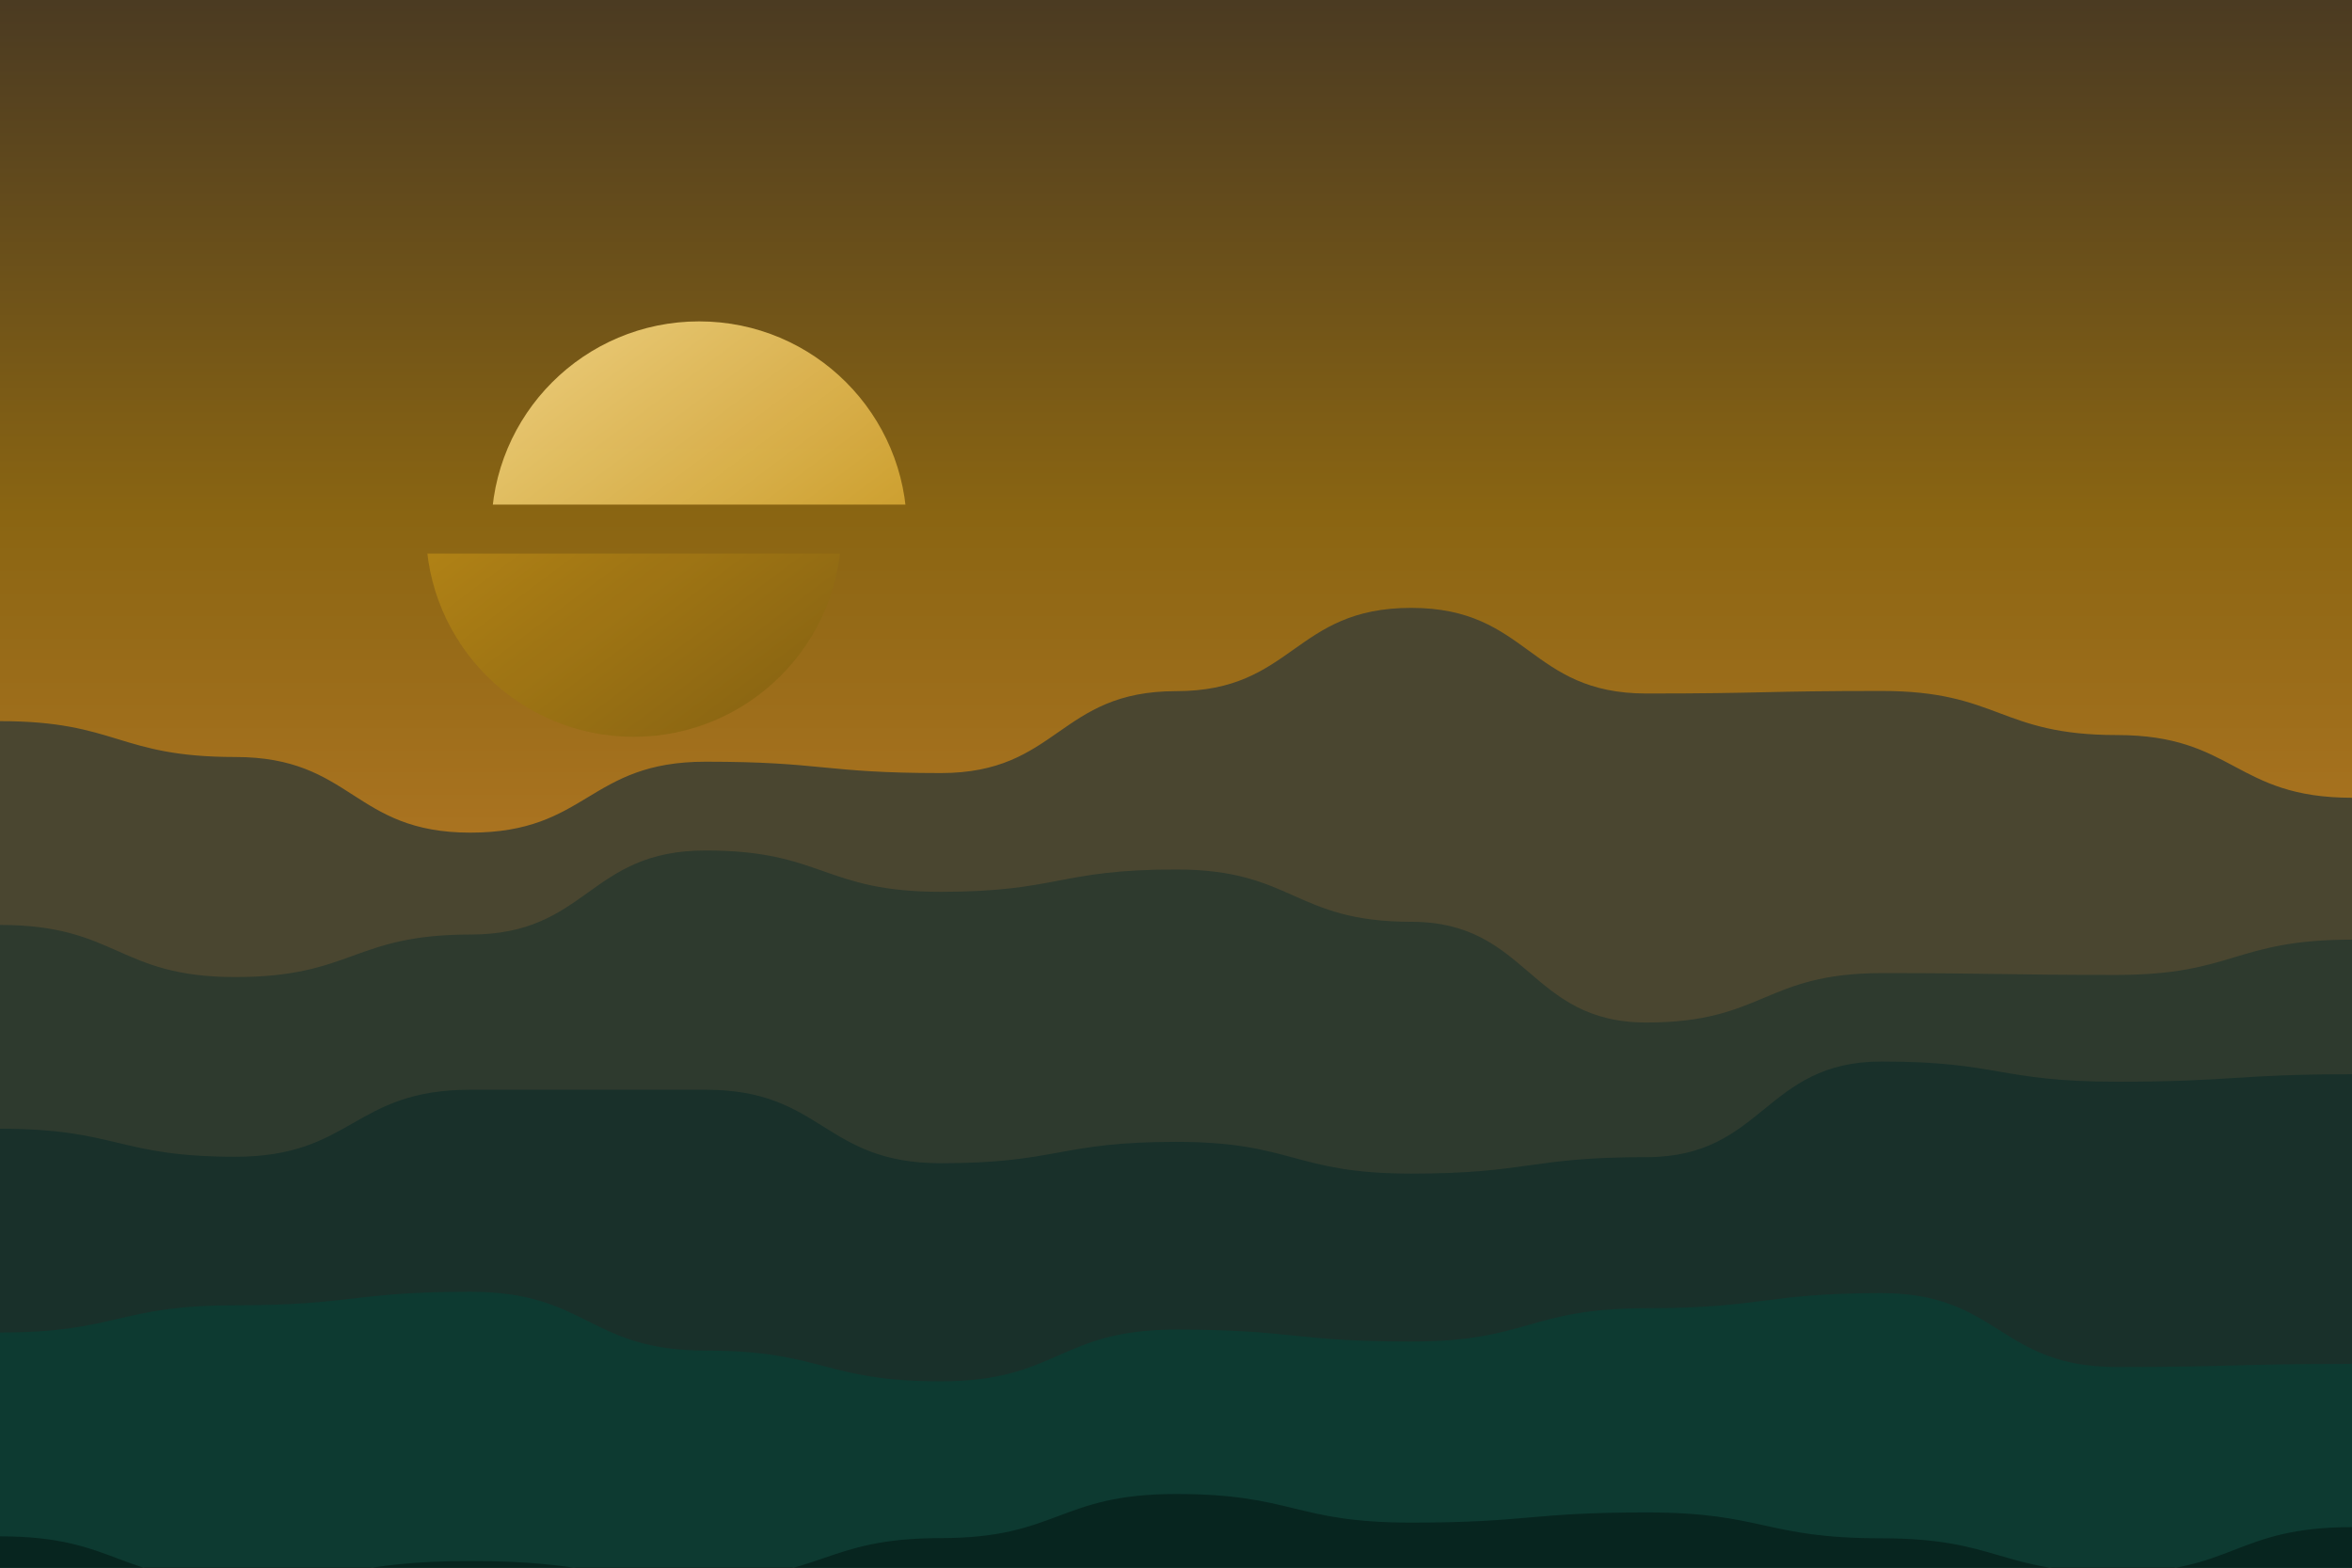
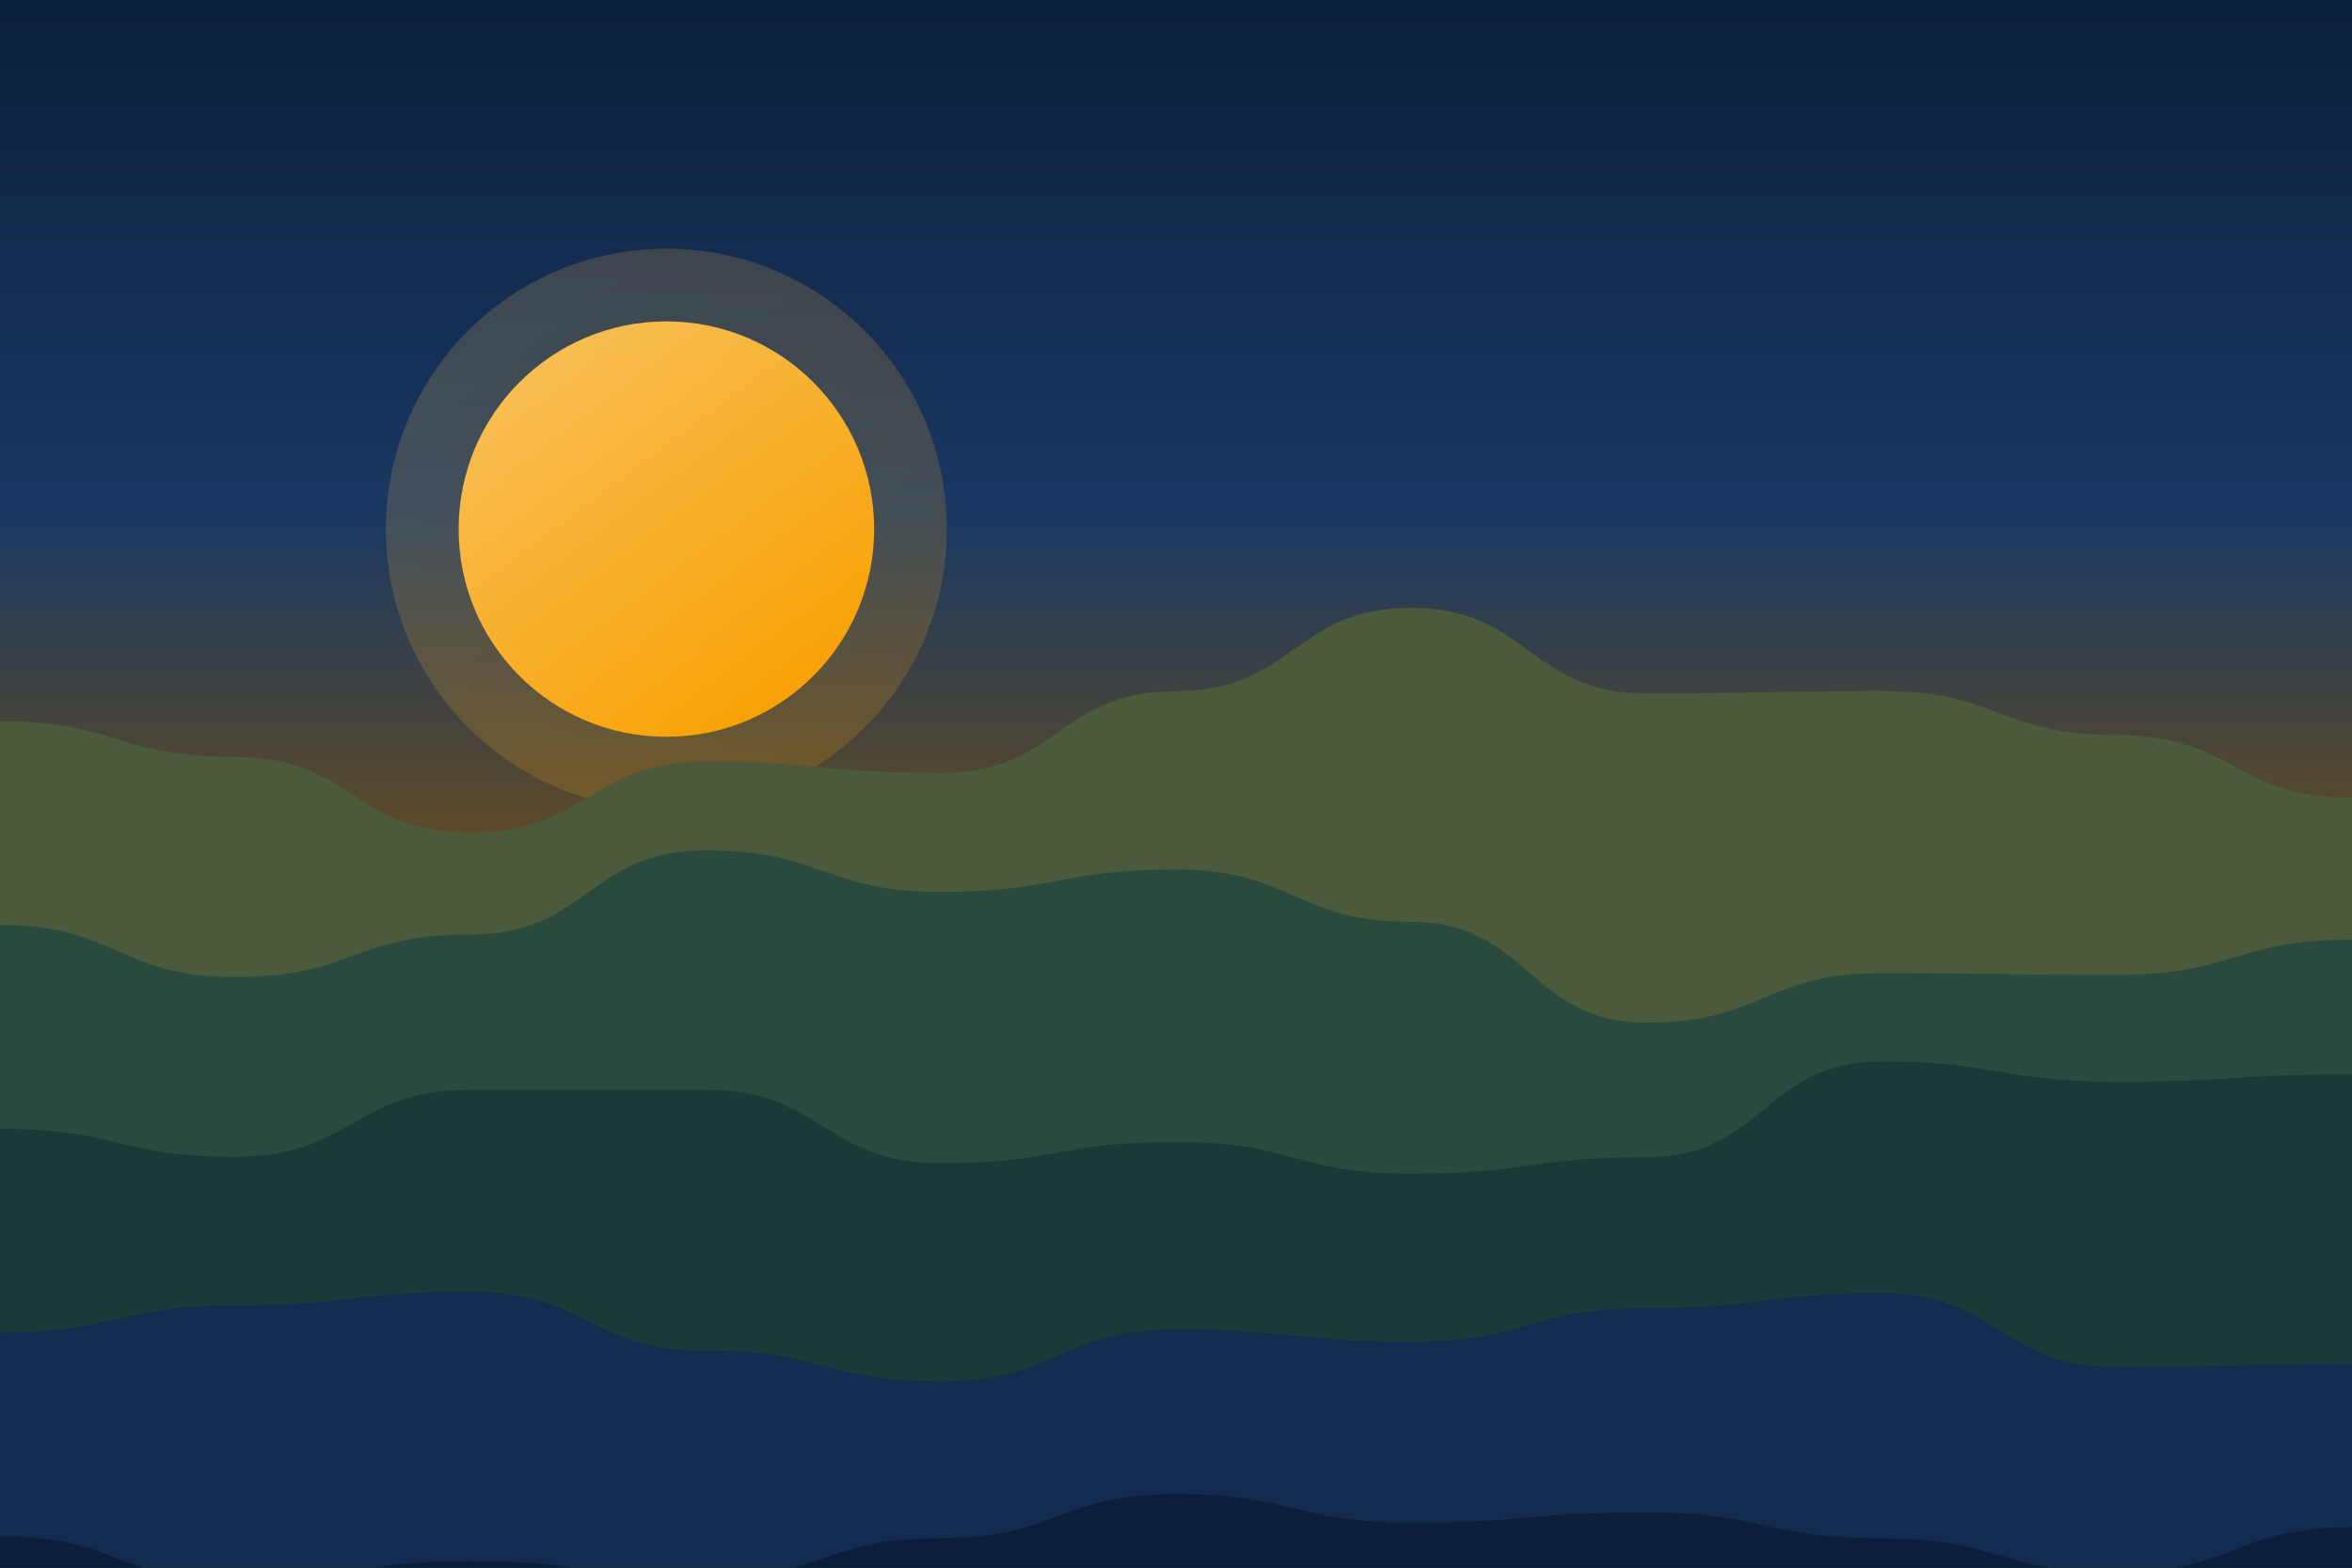
<svg xmlns="http://www.w3.org/2000/svg" viewBox="0 0 1200 800" width="1200" height="800" role="img">
  <defs>
    <linearGradient id="sky" x1="0" y1="0" x2="0" y2="1">
-       <stop offset="0.00" stop-color="#4A3A22" />
-       <stop offset="0.33" stop-color="#8A6512" />
-       <stop offset="0.67" stop-color="#C07D2A" />
-       <stop offset="1.00" stop-color="#E0A94E" />
+       <stop offset="0.00" stop-color="#0B1F3B" />
+       <stop offset="0.33" stop-color="#1A3862" />
+       <stop offset="0.67" stop-color="#8A5600" />
+       <stop offset="1.00" stop-color="#FFA400" />
    </linearGradient>
    <linearGradient id="sunL" x1="0" y1="0" x2="0.75" y2="1">
-       <stop offset="0" stop-color="#F2D484" />
-       <stop offset="1" stop-color="#C79317" />
+       <stop offset="0" stop-color="#FFC861" />
+       <stop offset="1" stop-color="#FFA400" />
    </linearGradient>
    <linearGradient id="sunD" x1="0" y1="0" x2="0.75" y2="1">
-       <stop offset="0" stop-color="#C79317" />
+       <stop offset="0" stop-color="#FFA400" />
      <stop offset="1" stop-color="#8A6512" />
    </linearGradient>
    <clipPath id="ct">
      <rect x="0" y="0" width="1200" height="257.5" />
    </clipPath>
    <clipPath id="cb">
      <rect x="0" y="282.5" width="1200" height="800" />
    </clipPath>
  </defs>
  <rect width="1200" height="800" fill="url(#sky)" />
-   <g clip-path="url(#ct)">
-     <circle cx="356.7" cy="270" r="106" fill="url(#sunL)" opacity=".95" />
-   </g>
-   <g clip-path="url(#cb)">
-     <circle cx="323.3" cy="270" r="106" fill="url(#sunD)" opacity=".95" />
-   </g>
-   <path d="M0 368 C60 368 60 386.3 120 386.3 C180 386.3 180 424.9 240 424.9 C300 424.9 300 388.7 360 388.7 C420 388.7 420 394.5 480 394.5 C540 394.5 540 352.7 600 352.7 C660 352.7 660 310.2 720 310.2 C780 310.2 780 353.9 840 353.9 C900 353.9 900 352.6 960 352.6 C1020 352.6 1020 375.1 1080 375.1 C1140 375.1 1140 407.1 1200 407.1 L1200 800 L0 800 Z" fill="#4A4630" opacity="1" />
-   <path d="M0 472 C60 472 60 498.6 120 498.6 C180 498.6 180 476.9 240 476.9 C300 476.9 300 434 360 434 C420 434 420 455.1 480 455.1 C540 455.1 540 443.7 600 443.7 C660 443.7 660 470.4 720 470.4 C780 470.4 780 521.8 840 521.8 C900 521.8 900 496.6 960 496.6 C1020 496.6 1020 497.5 1080 497.5 C1140 497.5 1140 479.5 1200 479.5 L1200 800 L0 800 Z" fill="#2E3A2E" opacity="1" />
-   <path d="M0 576 C60 576 60 590.3 120 590.3 C180 590.3 180 556.1 240 556.1 C300 556.1 300 556.1 360 556.1 C420 556.1 420 593.6 480 593.6 C540 593.6 540 582.7 600 582.7 C660 582.7 660 598.9 720 598.9 C780 598.9 780 590.5 840 590.5 C900 590.5 900 541.7 960 541.7 C1020 541.7 1020 552 1080 552 C1140 552 1140 548.2 1200 548.2 L1200 800 L0 800 Z" fill="#19302A" opacity="1" />
-   <path d="M0 680 C60 680 60 666.1 120 666.1 C180 666.1 180 659.2 240 659.2 C300 659.2 300 689.2 360 689.2 C420 689.2 420 704.9 480 704.9 C540 704.9 540 678.5 600 678.5 C660 678.5 660 684.6 720 684.6 C780 684.6 780 667.6 840 667.6 C900 667.6 900 659.9 960 659.9 C1020 659.9 1020 697.6 1080 697.6 C1140 697.6 1140 696 1200 696 L1200 800 L0 800 Z" fill="#0D3A31" opacity="1" />
-   <path d="M0 784 C60 784 60 806.6 120 806.6 C180 806.6 180 796.6 240 796.6 C300 796.6 300 805.5 360 805.5 C420 805.5 420 784.9 480 784.9 C540 784.9 540 762.4 600 762.4 C660 762.4 660 777 720 777 C780 777 780 771.8 840 771.8 C900 771.8 900 785 960 785 C1020 785 1020 802.5 1080 802.5 C1140 802.5 1140 779.3 1200 779.3 L1200 800 L0 800 Z" fill="#07251F" opacity="1" />
+   <circle cx="340" cy="270" r="143.1" fill="url(#sunL)" opacity=".18" />
+   <circle cx="340" cy="270" r="106" fill="url(#sunL)" opacity=".96" />
+   <path d="M0 368 C60 368 60 386.3 120 386.3 C180 386.3 180 424.9 240 424.9 C300 424.9 300 388.7 360 388.7 C420 388.7 420 394.5 480 394.5 C540 394.5 540 352.7 600 352.7 C660 352.7 660 310.2 720 310.2 C780 310.2 780 353.9 840 353.9 C900 353.9 900 352.6 960 352.6 C1020 352.6 1020 375.1 1080 375.1 C1140 375.1 1140 407.1 1200 407.1 L1200 800 L0 800 Z" fill="#4A5A3A" opacity="1" />
+   <path d="M0 472 C60 472 60 498.6 120 498.6 C180 498.6 180 476.9 240 476.9 C300 476.9 300 434 360 434 C420 434 420 455.1 480 455.1 C540 455.1 540 443.7 600 443.7 C660 443.7 660 470.4 720 470.4 C780 470.4 780 521.8 840 521.8 C900 521.8 900 496.6 960 496.6 C1020 496.6 1020 497.5 1080 497.5 C1140 497.5 1140 479.5 1200 479.5 L1200 800 L0 800 Z" fill="#2A4A3E" opacity="1" />
+   <path d="M0 576 C60 576 60 590.3 120 590.3 C180 590.3 180 556.1 240 556.1 C300 556.1 300 556.1 360 556.1 C420 556.1 420 593.6 480 593.6 C540 593.6 540 582.7 600 582.7 C660 582.7 660 598.9 720 598.9 C780 598.9 780 590.5 840 590.5 C900 590.5 900 541.7 960 541.7 C1020 541.7 1020 552 1080 552 C1140 552 1140 548.2 1200 548.2 L1200 800 L0 800 Z" fill="#1A3A38" opacity="1" />
+   <path d="M0 680 C60 680 60 666.1 120 666.1 C180 666.1 180 659.2 240 659.2 C300 659.2 300 689.2 360 689.2 C420 689.2 420 704.9 480 704.9 C540 704.9 540 678.5 600 678.5 C660 678.5 660 684.6 720 684.6 C780 684.6 780 667.6 840 667.6 C900 667.6 900 659.9 960 659.9 C1020 659.9 1020 697.6 1080 697.6 C1140 697.6 1140 696 1200 696 L1200 800 L0 800 Z" fill="#122B4E" opacity="1" />
+   <path d="M0 784 C60 784 60 806.6 120 806.6 C180 806.6 180 796.6 240 796.6 C300 796.6 300 805.5 360 805.5 C420 805.5 420 784.9 480 784.9 C540 784.9 540 762.4 600 762.4 C660 762.4 660 777 720 777 C780 777 780 771.8 840 771.8 C900 771.8 900 785 960 785 C1020 785 1020 802.5 1080 802.5 C1140 802.5 1140 779.3 1200 779.3 L1200 800 L0 800 Z" fill="#0B1F3B" opacity="1" />
</svg>
